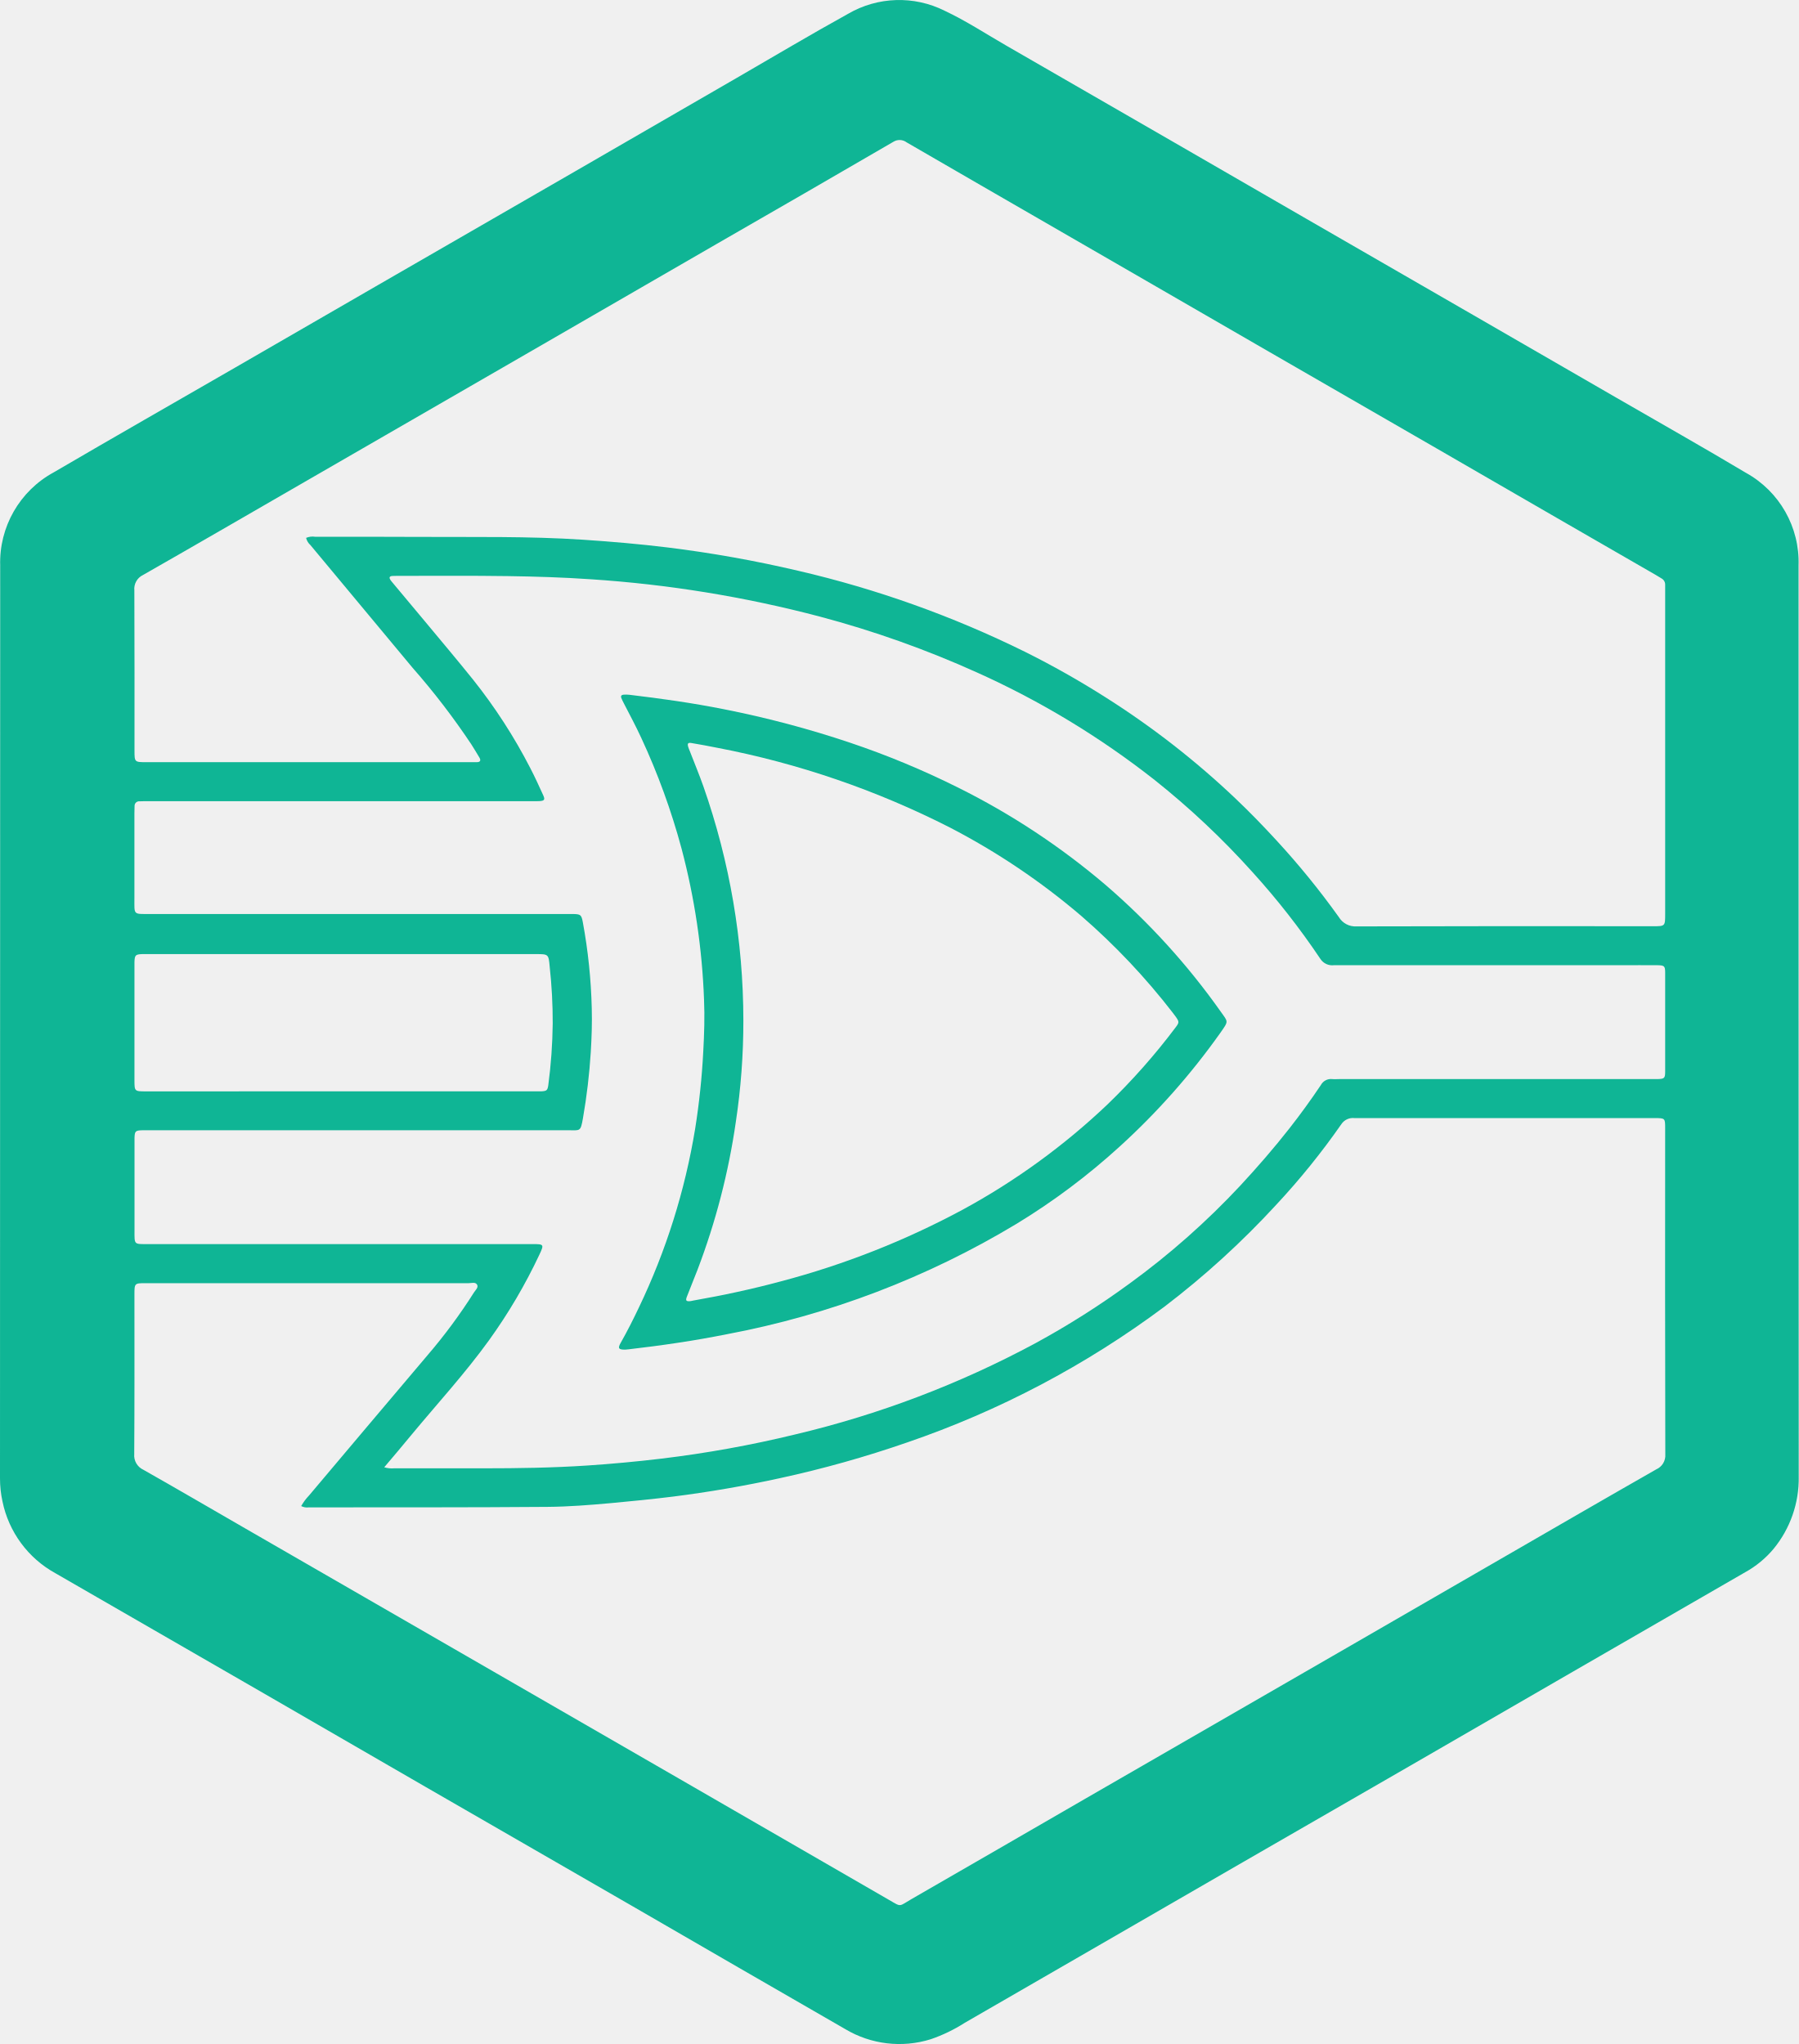
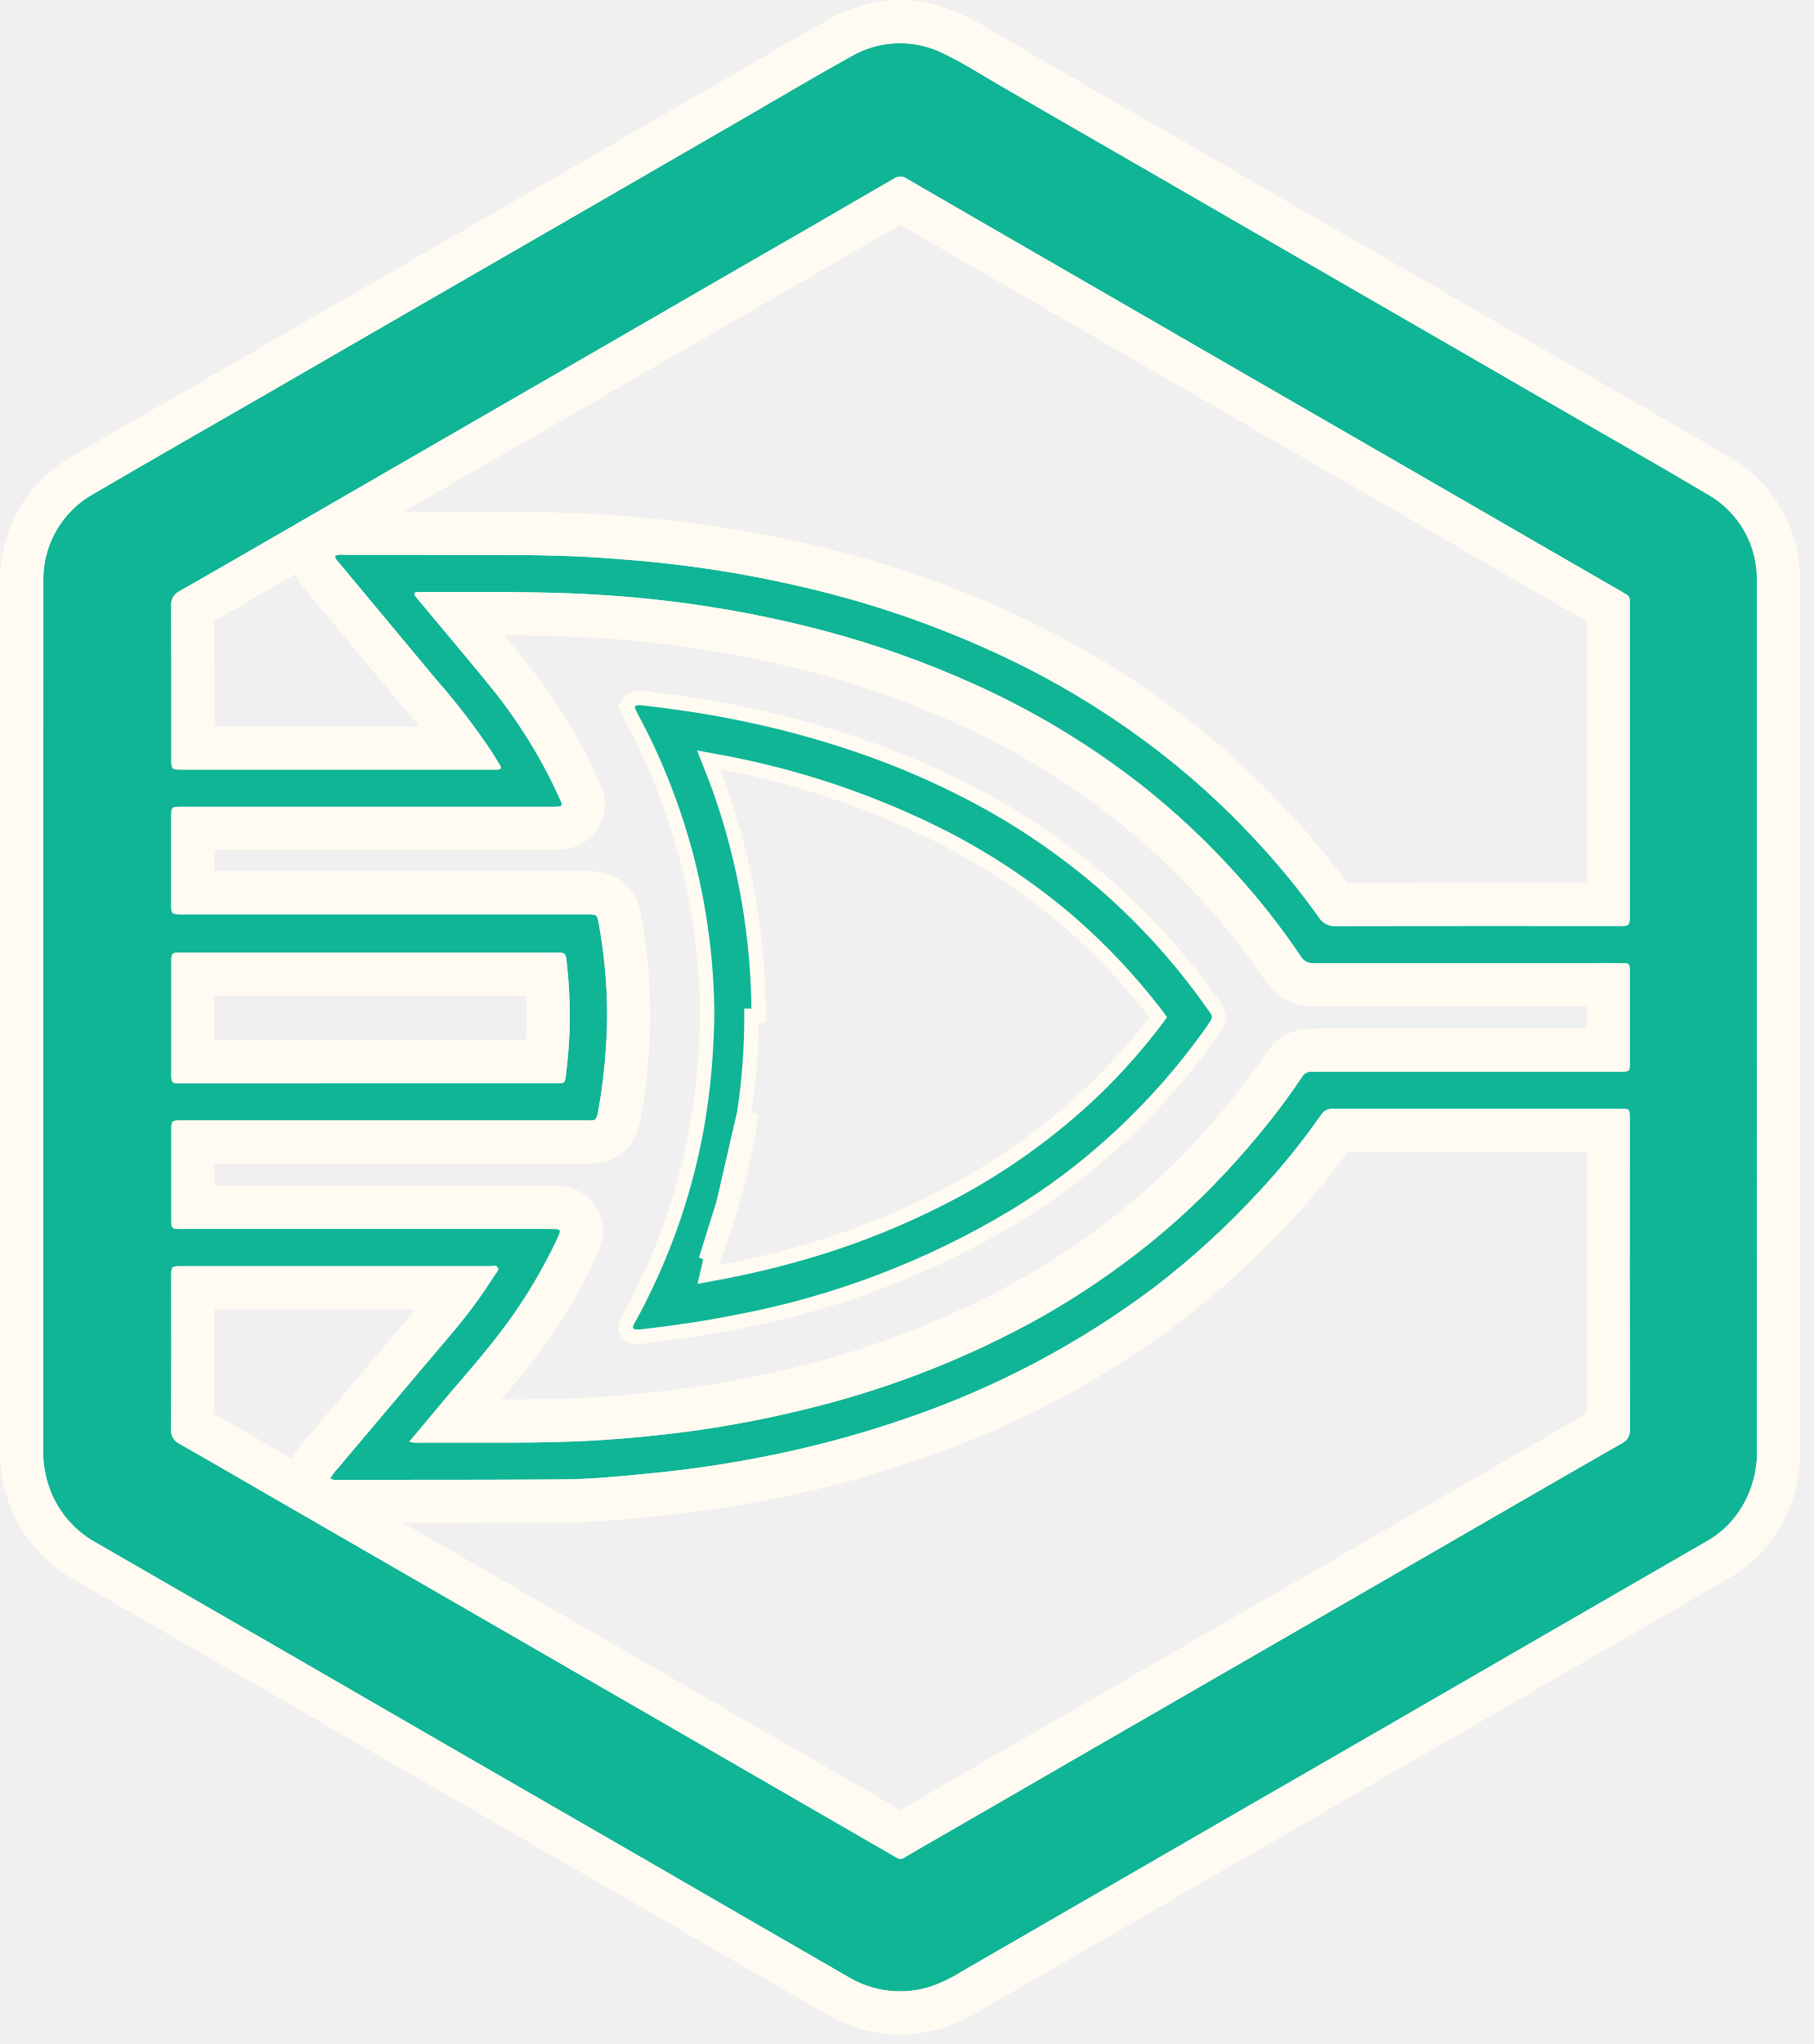
- <svg xmlns="http://www.w3.org/2000/svg" width="119.08" height="135.34" viewBox="0 0 119.08 135.34">
-   <g>
-     <path d="M119.071,67.667q0,15.059.009,30.117a7.323,7.323,0,0,1-1.663,4.769,6.612,6.612,0,0,1-1.884,1.552q-5.708,3.3-11.423,6.594-5.356,3.093-10.71,6.192-5.535,3.195-11.072,6.384-4.228,2.44-8.455,4.885-5,2.889-10.005,5.778a10.486,10.486,0,0,1-2.249,1.086,6.978,6.978,0,0,1-5.666-.673q-7.044-4.058-14.077-8.134-6.84-3.948-13.684-7.89-5.358-3.093-10.71-6.193-5.512-3.183-11.028-6.359c-.93-.536-1.862-1.068-2.79-1.609a7.04,7.04,0,0,1-3.5-4.752A7.116,7.116,0,0,1,0,97.893q0-30.219.013-60.44a6.79,6.79,0,0,1,3.538-6.174c3.986-2.332,8-4.621,12-6.93q4.739-2.735,9.473-5.474,6.508-3.756,13.018-7.511Q43.4,8.271,48.75,5.172c2.464-1.424,4.909-2.883,7.4-4.26a6.724,6.724,0,0,1,6.389-.2c1.418.667,2.734,1.533,4.092,2.315Q72.168,6.214,77.7,9.411q4.383,2.531,8.764,5.064,5.558,3.209,11.115,6.412,4.716,2.723,9.43,5.447c2.862,1.654,5.741,3.28,8.579,4.974a6.753,6.753,0,0,1,3.481,6.139Q119.073,52.557,119.071,67.667ZM20.264,35.615a1.093,1.093,0,0,1,.605-.073c2.284,0,4.567-.005,6.851.008,3.628.02,7.257-.053,10.883.187,1.87.124,3.734.284,5.594.512a81.211,81.211,0,0,1,8.648,1.544,69.237,69.237,0,0,1,15.034,5.376,58.631,58.631,0,0,1,5.294,2.992,55.858,55.858,0,0,1,8.654,6.745c.926.88,1.816,1.8,2.68,2.741a52.725,52.725,0,0,1,4.125,5.072,1.279,1.279,0,0,0,1.172.621q9.817-.026,19.635-.011c.8,0,.8,0,.8-.825V39.182c0-.153,0-.307,0-.46A.465.465,0,0,0,110,38.3c-.132-.079-.261-.16-.394-.237q-3.255-1.878-6.51-3.754-4.006-2.313-8.011-4.631-5.534-3.193-11.07-6.386-4.383-2.529-8.764-5.065L64.892,12.245q-2.434-1.405-4.867-2.817a.776.776,0,0,0-.891-.033Q53.28,12.8,47.406,16.175,41.675,19.487,35.944,22.8,27.621,27.608,19.3,32.41c-3.277,1.891-6.548,3.79-9.835,5.664a1.015,1.015,0,0,0-.57,1.021c.016,3.528.008,7.056.009,10.584,0,.786,0,.787.79.787H31.216c.12,0,.239,0,.358,0,.222-.005.274-.113.167-.3-.173-.294-.352-.584-.533-.873a47.788,47.788,0,0,0-3.885-5.066q-3.386-4.065-6.768-8.131A.941.941,0,0,1,20.264,35.615Zm-.325,64.106a3.608,3.608,0,0,1,.531-.712q1.858-2.21,3.723-4.414,2.061-2.44,4.125-4.878a35.777,35.777,0,0,0,3.066-4.148c.1-.153.295-.319.207-.494-.107-.21-.368-.112-.561-.112q-10.686-.007-21.373,0c-.756,0-.757,0-.757.775,0,3.511.01,7.022-.013,10.533a1.045,1.045,0,0,0,.608,1.049c2.209,1.25,4.4,2.532,6.6,3.8l14.791,8.532q7.04,4.062,14.081,8.124,6.951,4.012,13.9,8.029c.839.485.61.438,1.5-.074,3.827-2.2,7.643-4.416,11.465-6.623q8.367-4.832,16.737-9.657,5.535-3.195,11.067-6.393c3.335-1.926,6.667-3.858,10.012-5.766a1.008,1.008,0,0,0,.6-1q-.023-10.788-.01-21.578c0-.678,0-.678-.685-.682H97.9c-2.744,0-5.488,0-8.232,0a.916.916,0,0,0-.864.4,48.245,48.245,0,0,1-4.3,5.325,56.9,56.9,0,0,1-7.432,6.776,62.1,62.1,0,0,1-17.025,8.979,72.783,72.783,0,0,1-8.411,2.362q-3.522.771-7.1,1.223c-1.352.168-2.706.3-4.063.427-1.408.127-2.82.24-4.23.251-5.266.042-10.533.028-15.8.033A.833.833,0,0,1,19.939,99.721Zm5.5-2.567a1.723,1.723,0,0,0,.645.068c1.978,0,3.955,0,5.932,0,2.283,0,4.564-.034,6.844-.184q2.475-.164,4.933-.458a75.664,75.664,0,0,0,8.847-1.6A65.243,65.243,0,0,0,68.51,88.959a55.419,55.419,0,0,0,6.3-3.993,51.309,51.309,0,0,0,7.3-6.461c1.136-1.226,2.23-2.484,3.261-3.8q1.087-1.389,2.071-2.855a.755.755,0,0,1,.757-.4c.152.015.307,0,.46,0h20.608c.153,0,.307,0,.46,0,.458-.013.511-.052.512-.495q.007-3.273,0-6.545c0-.446-.051-.491-.507-.5-.8-.007-1.6,0-2.4,0q-9.511,0-19.022,0a.936.936,0,0,1-.9-.423,49.941,49.941,0,0,0-4.5-5.75,53.285,53.285,0,0,0-6.468-6.09A56.42,56.42,0,0,0,64.7,44.536a67.143,67.143,0,0,0-10.441-3.714A79.953,79.953,0,0,0,39.1,38.354c-1.817-.126-3.641-.181-5.463-.208-2.454-.036-4.909-.014-7.363-.016-.1,0-.205,0-.307.007-.213.019-.208.133-.11.278a1.514,1.514,0,0,0,.095.12c.721.862,1.445,1.723,2.163,2.588,1.067,1.284,2.145,2.56,3.191,3.861a35.32,35.32,0,0,1,3.8,5.873c.307.589.582,1.2.857,1.8.132.289.079.364-.235.387-.17.012-.341.005-.511.005H9.8c-.187,0-.375,0-.562.009a.3.3,0,0,0-.329.314c-.007.153-.01.307-.01.46q0,2.813,0,5.625c0,1.144-.1,1.062,1.036,1.062H37.4c.171,0,.341,0,.512,0,.532.01.579.043.675.554a36.185,36.185,0,0,1,.589,5.686c.027.97-.006,1.94-.065,2.911a40.085,40.085,0,0,1-.516,4.361c-.16.926-.189.807-.972.807q-13.833,0-27.665,0c-.17,0-.341,0-.511,0-.486.012-.527.052-.542.524,0,.136,0,.273,0,.409v5.676c0,.987-.055.929.905.929H35.27c.739,0,.757.021.443.691a35.56,35.56,0,0,1-3.339,5.677c-1.578,2.186-3.4,4.17-5.119,6.243C26.67,95.7,26.075,96.4,25.437,97.154ZM22.552,72.261H35.38c.153,0,.307.005.46,0,.357-.021.409-.068.459-.412a33.83,33.83,0,0,0,.292-4.072,33.715,33.715,0,0,0-.2-3.771c-.073-.833-.083-.832-.92-.832H9.76c-.119,0-.239,0-.358,0-.433.019-.484.073-.5.519,0,.085,0,.17,0,.255q0,3.781,0,7.564c0,.75,0,.751.773.752Z" fill="#0fb595" />
-     <path d="M41.377,89.364c-.43,0-.49-.09-.283-.454.43-.756.82-1.533,1.194-2.318a43.8,43.8,0,0,0,3.734-11.858,48.4,48.4,0,0,0,.537-5.129c.063-1.142.1-2.283.05-3.422A45.589,45.589,0,0,0,45.124,56.2a45.362,45.362,0,0,0-2.67-7.341c-.359-.775-.759-1.526-1.15-2.282a3.458,3.458,0,0,1-.174-.37c-.046-.123.021-.2.143-.21a2.224,2.224,0,0,1,.408.008c2.081.249,4.156.539,6.212.949a66.567,66.567,0,0,1,8.395,2.226,55.96,55.96,0,0,1,7.124,2.96A48.015,48.015,0,0,1,73.2,58.6a46.36,46.36,0,0,1,7.611,8.377c.5.709.543.605-.017,1.406a46.54,46.54,0,0,1-6.662,7.528,44.255,44.255,0,0,1-6.82,5.114,57.866,57.866,0,0,1-19.2,7.32c-2.157.432-4.33.748-6.513,1C41.517,89.357,41.432,89.36,41.377,89.364ZM49.213,67.57a44.589,44.589,0,0,1-.5,6.72,45.8,45.8,0,0,1-2.532,9.777c-.23.605-.484,1.2-.713,1.806-.094.246-.035.306.23.28.067-.006.133-.027.2-.039,1.948-.342,3.88-.754,5.79-1.269a54.938,54.938,0,0,0,12.05-4.751,45.33,45.33,0,0,0,9.565-6.951,42.852,42.852,0,0,0,4.533-5.125c.234-.307.232-.365.018-.675-.068-.1-.14-.194-.214-.287a44.432,44.432,0,0,0-6.062-6.414,45.859,45.859,0,0,0-8.674-5.84,57.86,57.86,0,0,0-15.421-5.289q-.852-.171-1.709-.315c-.23-.038-.278.033-.213.256.029.1.073.191.109.287.3.779.623,1.55.9,2.338A46.909,46.909,0,0,1,49.213,67.57Z" fill="#0fb595" />
-   </g>
+ <svg xmlns="http://www.w3.org/2000/svg" width="126" height="142" viewBox="0 0 126 142" fill="none">
+   <mask id="path-1-outside-1" maskUnits="userSpaceOnUse" x="0" y="0.001" width="126" height="142" fill="black">
+     <rect fill="white" y="0.001" width="126" height="142" />
+     <path d="M122.071 70.667C122.071 80.706 122.074 90.745 122.08 100.784C122.109 102.521 121.519 104.211 120.417 105.553C119.891 106.183 119.252 106.709 118.533 107.105C114.728 109.305 110.92 111.503 107.11 113.699C103.539 115.761 99.969 117.825 96.4 119.891C92.71 122.021 89.019 124.149 85.328 126.275C82.509 127.902 79.691 129.53 76.873 131.16C73.54 133.086 70.205 135.012 66.868 136.938C66.164 137.388 65.409 137.753 64.619 138.024C63.681 138.317 62.691 138.409 61.714 138.293C60.738 138.177 59.797 137.856 58.953 137.351C54.257 134.646 49.565 131.934 44.876 129.217C40.316 126.585 35.755 123.955 31.192 121.327C27.62 119.265 24.05 117.201 20.482 115.134C16.807 113.012 13.131 110.892 9.454 108.775C8.524 108.239 7.592 107.707 6.664 107.166C5.771 106.674 4.996 105.995 4.392 105.174C3.788 104.354 3.369 103.412 3.164 102.414C3.055 101.914 3 101.404 3 100.893C3 80.747 3.004 60.6 3.013 40.453C2.974 39.197 3.284 37.955 3.908 36.865C4.533 35.775 5.448 34.88 6.551 34.279C10.537 31.947 14.551 29.658 18.551 27.349C21.71 25.526 24.868 23.701 28.024 21.875C32.363 19.371 36.702 16.867 41.042 14.364C44.614 12.302 48.183 10.238 51.75 8.172C54.214 6.748 56.659 5.289 59.15 3.912C60.115 3.351 61.204 3.039 62.319 3.004C63.435 2.969 64.541 3.213 65.539 3.712C66.957 4.379 68.273 5.245 69.631 6.027C73.322 8.152 77.012 10.28 80.7 12.411C83.622 14.098 86.543 15.786 89.464 17.475C93.169 19.614 96.874 21.752 100.579 23.887C103.723 25.702 106.866 27.518 110.009 29.334C112.871 30.988 115.75 32.614 118.588 34.308C119.678 34.911 120.58 35.803 121.194 36.887C121.809 37.97 122.111 39.202 122.069 40.447C122.072 50.52 122.072 60.594 122.071 70.667ZM23.264 38.615C23.455 38.534 23.665 38.508 23.869 38.542C26.153 38.542 28.436 38.537 30.72 38.55C34.348 38.57 37.977 38.497 41.603 38.737C43.473 38.861 45.337 39.021 47.197 39.249C50.105 39.607 52.992 40.123 55.845 40.793C61.047 41.999 66.092 43.803 70.879 46.169C72.694 47.074 74.461 48.073 76.173 49.161C79.272 51.12 82.171 53.379 84.827 55.906C85.753 56.786 86.643 57.706 87.507 58.647C88.986 60.251 90.363 61.945 91.632 63.719C91.752 63.92 91.925 64.084 92.131 64.193C92.338 64.303 92.57 64.353 92.804 64.34C99.349 64.323 105.894 64.319 112.439 64.329C113.239 64.329 113.239 64.329 113.239 63.504V42.182C113.239 42.029 113.239 41.875 113.239 41.722C113.242 41.636 113.221 41.552 113.179 41.477C113.137 41.403 113.075 41.342 113 41.3C112.868 41.221 112.739 41.14 112.606 41.063C110.436 39.811 108.266 38.56 106.096 37.309C103.425 35.767 100.755 34.223 98.085 32.678C94.396 30.549 90.706 28.421 87.015 26.292C84.093 24.606 81.172 22.918 78.251 21.227L67.892 15.245C66.269 14.308 64.647 13.369 63.025 12.428C62.898 12.332 62.744 12.277 62.585 12.271C62.425 12.265 62.268 12.308 62.134 12.395C58.231 14.665 54.322 16.925 50.406 19.175C46.585 21.383 42.765 23.591 38.944 25.8C33.395 29.005 27.847 32.209 22.3 35.41C19.023 37.301 15.752 39.2 12.465 41.074C12.276 41.165 12.12 41.311 12.018 41.494C11.916 41.677 11.873 41.887 11.895 42.095C11.911 45.623 11.903 49.151 11.904 52.679C11.904 53.465 11.904 53.466 12.694 53.466H34.216C34.336 53.466 34.455 53.466 34.574 53.466C34.796 53.461 34.848 53.353 34.741 53.166C34.568 52.872 34.389 52.582 34.208 52.293C33.027 50.52 31.73 48.827 30.323 47.227C28.066 44.517 25.81 41.807 23.555 39.096C23.411 38.969 23.31 38.801 23.264 38.615V38.615ZM22.939 102.721C23.086 102.463 23.264 102.224 23.47 102.009C24.709 100.536 25.95 99.064 27.193 97.595C28.567 95.968 29.942 94.342 31.318 92.717C32.438 91.41 33.463 90.024 34.384 88.569C34.484 88.416 34.679 88.25 34.591 88.075C34.484 87.865 34.223 87.963 34.03 87.963C26.906 87.958 19.782 87.958 12.657 87.963C11.901 87.963 11.9 87.963 11.9 88.738C11.9 92.249 11.91 95.76 11.887 99.271C11.867 99.487 11.914 99.705 12.023 99.893C12.132 100.081 12.297 100.23 12.495 100.32C14.704 101.57 16.895 102.852 19.095 104.12L33.886 112.652C38.579 115.36 43.273 118.068 47.967 120.776C52.601 123.451 57.234 126.127 61.867 128.805C62.706 129.29 62.477 129.243 63.367 128.731C67.194 126.531 71.01 124.315 74.832 122.108C80.41 118.887 85.989 115.668 91.569 112.451C95.259 110.321 98.948 108.19 102.636 106.058C105.971 104.132 109.303 102.2 112.648 100.292C112.839 100.208 113 100.067 113.107 99.888C113.215 99.708 113.264 99.5 113.248 99.292C113.233 92.1 113.229 84.907 113.238 77.714C113.238 77.036 113.238 77.036 112.553 77.032H100.9C98.156 77.032 95.412 77.032 92.668 77.032C92.501 77.013 92.332 77.04 92.18 77.111C92.028 77.181 91.897 77.293 91.804 77.432C90.499 79.307 89.062 81.086 87.504 82.757C85.231 85.231 82.745 87.498 80.072 89.533C74.898 93.393 69.154 96.422 63.047 98.512C60.293 99.467 57.484 100.256 54.636 100.874C52.288 101.388 49.921 101.796 47.536 102.097C46.184 102.265 44.83 102.397 43.473 102.524C42.065 102.651 40.653 102.764 39.243 102.775C33.977 102.817 28.71 102.803 23.443 102.808C23.27 102.833 23.094 102.802 22.939 102.721ZM28.439 100.154C28.648 100.217 28.867 100.24 29.084 100.222C31.062 100.222 33.039 100.222 35.016 100.222C37.299 100.222 39.58 100.188 41.86 100.038C43.51 99.929 45.154 99.776 46.793 99.58C49.771 99.222 52.725 98.688 55.64 97.98C61.17 96.673 66.505 94.648 71.51 91.959C73.697 90.771 75.802 89.437 77.81 87.966C80.443 86.049 82.887 83.885 85.11 81.505C86.246 80.279 87.34 79.021 88.371 77.705C89.096 76.779 89.786 75.827 90.442 74.85C90.513 74.715 90.623 74.604 90.758 74.532C90.894 74.461 91.047 74.432 91.199 74.45C91.351 74.465 91.506 74.45 91.659 74.45H112.267C112.42 74.45 112.574 74.45 112.727 74.45C113.185 74.437 113.238 74.398 113.239 73.955C113.244 71.773 113.244 69.591 113.239 67.41C113.239 66.964 113.188 66.919 112.732 66.91C111.932 66.903 111.132 66.91 110.332 66.91C103.991 66.91 97.651 66.91 91.31 66.91C91.135 66.931 90.958 66.903 90.799 66.828C90.64 66.753 90.505 66.635 90.41 66.487C89.052 64.463 87.548 62.541 85.91 60.737C83.927 58.531 81.764 56.493 79.442 54.647C75.832 51.808 71.889 49.42 67.7 47.536C64.328 46.012 60.836 44.77 57.259 43.822C52.297 42.515 47.221 41.688 42.1 41.354C40.283 41.228 38.459 41.173 36.637 41.146C34.183 41.11 31.728 41.132 29.274 41.13C29.174 41.13 29.069 41.13 28.967 41.137C28.754 41.156 28.759 41.27 28.857 41.415C28.887 41.457 28.918 41.497 28.952 41.535C29.673 42.397 30.397 43.258 31.115 44.123C32.182 45.407 33.26 46.683 34.306 47.984C35.764 49.811 37.037 51.778 38.106 53.857C38.413 54.446 38.688 55.057 38.963 55.657C39.095 55.946 39.042 56.021 38.728 56.044C38.558 56.056 38.387 56.049 38.217 56.049H12.8C12.613 56.049 12.425 56.049 12.238 56.058C12.195 56.054 12.152 56.059 12.111 56.073C12.07 56.087 12.033 56.11 12.002 56.14C11.97 56.169 11.946 56.206 11.93 56.246C11.914 56.286 11.907 56.329 11.909 56.372C11.902 56.525 11.899 56.679 11.899 56.832C11.899 58.707 11.899 60.582 11.899 62.457C11.899 63.601 11.799 63.519 12.935 63.519H40.4C40.571 63.519 40.741 63.519 40.912 63.519C41.444 63.529 41.491 63.562 41.587 64.073C41.933 65.95 42.13 67.851 42.176 69.759C42.203 70.729 42.17 71.699 42.111 72.67C42.019 74.132 41.847 75.588 41.595 77.031C41.435 77.957 41.406 77.838 40.623 77.838C31.401 77.838 22.179 77.838 12.958 77.838C12.788 77.838 12.617 77.838 12.447 77.838C11.961 77.85 11.92 77.89 11.905 78.362C11.905 78.498 11.905 78.635 11.905 78.771V84.447C11.905 85.434 11.85 85.376 12.81 85.376H38.27C39.009 85.376 39.027 85.397 38.713 86.067C37.778 88.059 36.66 89.959 35.374 91.744C33.796 93.93 31.974 95.914 30.255 97.987C29.67 98.7 29.075 99.4 28.437 100.154H28.439ZM25.552 75.261H38.38C38.533 75.261 38.687 75.266 38.84 75.261C39.197 75.24 39.249 75.193 39.299 74.849C39.478 73.499 39.576 72.139 39.591 70.777C39.595 69.517 39.528 68.258 39.391 67.006C39.318 66.173 39.308 66.174 38.471 66.174H12.76C12.641 66.174 12.521 66.174 12.402 66.174C11.969 66.193 11.918 66.247 11.902 66.693C11.902 66.778 11.902 66.863 11.902 66.948C11.902 69.469 11.902 71.99 11.902 74.512C11.902 75.262 11.902 75.263 12.675 75.264L25.552 75.261Z" />
+   </mask>
+   <path d="M122.071 70.667C122.071 80.706 122.074 90.745 122.08 100.784C122.109 102.521 121.519 104.211 120.417 105.553C119.891 106.183 119.252 106.709 118.533 107.105C114.728 109.305 110.92 111.503 107.11 113.699C103.539 115.761 99.969 117.825 96.4 119.891C92.71 122.021 89.019 124.149 85.328 126.275C82.509 127.902 79.691 129.53 76.873 131.16C73.54 133.086 70.205 135.012 66.868 136.938C66.164 137.388 65.409 137.753 64.619 138.024C63.681 138.317 62.691 138.409 61.714 138.293C60.738 138.177 59.797 137.856 58.953 137.351C54.257 134.646 49.565 131.934 44.876 129.217C40.316 126.585 35.755 123.955 31.192 121.327C27.62 119.265 24.05 117.201 20.482 115.134C16.807 113.012 13.131 110.892 9.454 108.775C8.524 108.239 7.592 107.707 6.664 107.166C5.771 106.674 4.996 105.995 4.392 105.174C3.788 104.354 3.369 103.412 3.164 102.414C3.055 101.914 3 101.404 3 100.893C3 80.747 3.004 60.6 3.013 40.453C2.974 39.197 3.284 37.955 3.908 36.865C4.533 35.775 5.448 34.88 6.551 34.279C10.537 31.947 14.551 29.658 18.551 27.349C21.71 25.526 24.868 23.701 28.024 21.875C32.363 19.371 36.702 16.867 41.042 14.364C44.614 12.302 48.183 10.238 51.75 8.172C54.214 6.748 56.659 5.289 59.15 3.912C60.115 3.351 61.204 3.039 62.319 3.004C63.435 2.969 64.541 3.213 65.539 3.712C66.957 4.379 68.273 5.245 69.631 6.027C73.322 8.152 77.012 10.28 80.7 12.411C83.622 14.098 86.543 15.786 89.464 17.475C93.169 19.614 96.874 21.752 100.579 23.887C103.723 25.702 106.866 27.518 110.009 29.334C112.871 30.988 115.75 32.614 118.588 34.308C119.678 34.911 120.58 35.803 121.194 36.887C121.809 37.97 122.111 39.202 122.069 40.447C122.072 50.52 122.072 60.594 122.071 70.667ZM23.264 38.615C23.455 38.534 23.665 38.508 23.869 38.542C26.153 38.542 28.436 38.537 30.72 38.55C34.348 38.57 37.977 38.497 41.603 38.737C43.473 38.861 45.337 39.021 47.197 39.249C50.105 39.607 52.992 40.123 55.845 40.793C61.047 41.999 66.092 43.803 70.879 46.169C72.694 47.074 74.461 48.073 76.173 49.161C79.272 51.12 82.171 53.379 84.827 55.906C85.753 56.786 86.643 57.706 87.507 58.647C88.986 60.251 90.363 61.945 91.632 63.719C91.752 63.92 91.925 64.084 92.131 64.193C92.338 64.303 92.57 64.353 92.804 64.34C99.349 64.323 105.894 64.319 112.439 64.329C113.239 64.329 113.239 64.329 113.239 63.504V42.182C113.239 42.029 113.239 41.875 113.239 41.722C113.242 41.636 113.221 41.552 113.179 41.477C113.137 41.403 113.075 41.342 113 41.3C112.868 41.221 112.739 41.14 112.606 41.063C110.436 39.811 108.266 38.56 106.096 37.309C103.425 35.767 100.755 34.223 98.085 32.678C94.396 30.549 90.706 28.421 87.015 26.292C84.093 24.606 81.172 22.918 78.251 21.227L67.892 15.245C66.269 14.308 64.647 13.369 63.025 12.428C62.898 12.332 62.744 12.277 62.585 12.271C62.425 12.265 62.268 12.308 62.134 12.395C58.231 14.665 54.322 16.925 50.406 19.175C46.585 21.383 42.765 23.591 38.944 25.8C33.395 29.005 27.847 32.209 22.3 35.41C19.023 37.301 15.752 39.2 12.465 41.074C12.276 41.165 12.12 41.311 12.018 41.494C11.916 41.677 11.873 41.887 11.895 42.095C11.911 45.623 11.903 49.151 11.904 52.679C11.904 53.465 11.904 53.466 12.694 53.466H34.216C34.336 53.466 34.455 53.466 34.574 53.466C34.796 53.461 34.848 53.353 34.741 53.166C34.568 52.872 34.389 52.582 34.208 52.293C33.027 50.52 31.73 48.827 30.323 47.227C28.066 44.517 25.81 41.807 23.555 39.096C23.411 38.969 23.31 38.801 23.264 38.615V38.615ZM22.939 102.721C23.086 102.463 23.264 102.224 23.47 102.009C24.709 100.536 25.95 99.064 27.193 97.595C28.567 95.968 29.942 94.342 31.318 92.717C32.438 91.41 33.463 90.024 34.384 88.569C34.484 88.416 34.679 88.25 34.591 88.075C34.484 87.865 34.223 87.963 34.03 87.963C26.906 87.958 19.782 87.958 12.657 87.963C11.901 87.963 11.9 87.963 11.9 88.738C11.9 92.249 11.91 95.76 11.887 99.271C11.867 99.487 11.914 99.705 12.023 99.893C12.132 100.081 12.297 100.23 12.495 100.32C14.704 101.57 16.895 102.852 19.095 104.12L33.886 112.652C38.579 115.36 43.273 118.068 47.967 120.776C52.601 123.451 57.234 126.127 61.867 128.805C62.706 129.29 62.477 129.243 63.367 128.731C67.194 126.531 71.01 124.315 74.832 122.108C80.41 118.887 85.989 115.668 91.569 112.451C95.259 110.321 98.948 108.19 102.636 106.058C105.971 104.132 109.303 102.2 112.648 100.292C112.839 100.208 113 100.067 113.107 99.888C113.215 99.708 113.264 99.5 113.248 99.292C113.233 92.1 113.229 84.907 113.238 77.714C113.238 77.036 113.238 77.036 112.553 77.032H100.9C98.156 77.032 95.412 77.032 92.668 77.032C92.501 77.013 92.332 77.04 92.18 77.111C92.028 77.181 91.897 77.293 91.804 77.432C90.499 79.307 89.062 81.086 87.504 82.757C85.231 85.231 82.745 87.498 80.072 89.533C74.898 93.393 69.154 96.422 63.047 98.512C60.293 99.467 57.484 100.256 54.636 100.874C52.288 101.388 49.921 101.796 47.536 102.097C46.184 102.265 44.83 102.397 43.473 102.524C42.065 102.651 40.653 102.764 39.243 102.775C33.977 102.817 28.71 102.803 23.443 102.808C23.27 102.833 23.094 102.802 22.939 102.721ZM28.439 100.154C28.648 100.217 28.867 100.24 29.084 100.222C31.062 100.222 33.039 100.222 35.016 100.222C37.299 100.222 39.58 100.188 41.86 100.038C43.51 99.929 45.154 99.776 46.793 99.58C49.771 99.222 52.725 98.688 55.64 97.98C61.17 96.673 66.505 94.648 71.51 91.959C73.697 90.771 75.802 89.437 77.81 87.966C80.443 86.049 82.887 83.885 85.11 81.505C86.246 80.279 87.34 79.021 88.371 77.705C89.096 76.779 89.786 75.827 90.442 74.85C90.513 74.715 90.623 74.604 90.758 74.532C90.894 74.461 91.047 74.432 91.199 74.45C91.351 74.465 91.506 74.45 91.659 74.45H112.267C112.42 74.45 112.574 74.45 112.727 74.45C113.185 74.437 113.238 74.398 113.239 73.955C113.244 71.773 113.244 69.591 113.239 67.41C113.239 66.964 113.188 66.919 112.732 66.91C111.932 66.903 111.132 66.91 110.332 66.91C103.991 66.91 97.651 66.91 91.31 66.91C91.135 66.931 90.958 66.903 90.799 66.828C90.64 66.753 90.505 66.635 90.41 66.487C89.052 64.463 87.548 62.541 85.91 60.737C83.927 58.531 81.764 56.493 79.442 54.647C75.832 51.808 71.889 49.42 67.7 47.536C64.328 46.012 60.836 44.77 57.259 43.822C52.297 42.515 47.221 41.688 42.1 41.354C40.283 41.228 38.459 41.173 36.637 41.146C34.183 41.11 31.728 41.132 29.274 41.13C29.174 41.13 29.069 41.13 28.967 41.137C28.754 41.156 28.759 41.27 28.857 41.415C28.887 41.457 28.918 41.497 28.952 41.535C29.673 42.397 30.397 43.258 31.115 44.123C32.182 45.407 33.26 46.683 34.306 47.984C35.764 49.811 37.037 51.778 38.106 53.857C38.413 54.446 38.688 55.057 38.963 55.657C39.095 55.946 39.042 56.021 38.728 56.044C38.558 56.056 38.387 56.049 38.217 56.049H12.8C12.613 56.049 12.425 56.049 12.238 56.058C12.195 56.054 12.152 56.059 12.111 56.073C12.07 56.087 12.033 56.11 12.002 56.14C11.97 56.169 11.946 56.206 11.93 56.246C11.914 56.286 11.907 56.329 11.909 56.372C11.902 56.525 11.899 56.679 11.899 56.832C11.899 58.707 11.899 60.582 11.899 62.457C11.899 63.601 11.799 63.519 12.935 63.519H40.4C40.571 63.519 40.741 63.519 40.912 63.519C41.444 63.529 41.491 63.562 41.587 64.073C41.933 65.95 42.13 67.851 42.176 69.759C42.203 70.729 42.17 71.699 42.111 72.67C42.019 74.132 41.847 75.588 41.595 77.031C41.435 77.957 41.406 77.838 40.623 77.838C31.401 77.838 22.179 77.838 12.958 77.838C12.788 77.838 12.617 77.838 12.447 77.838C11.961 77.85 11.92 77.89 11.905 78.362C11.905 78.498 11.905 78.635 11.905 78.771V84.447C11.905 85.434 11.85 85.376 12.81 85.376H38.27C39.009 85.376 39.027 85.397 38.713 86.067C37.778 88.059 36.66 89.959 35.374 91.744C33.796 93.93 31.974 95.914 30.255 97.987C29.67 98.7 29.075 99.4 28.437 100.154H28.439ZM25.552 75.261H38.38C38.533 75.261 38.687 75.266 38.84 75.261C39.197 75.24 39.249 75.193 39.299 74.849C39.478 73.499 39.576 72.139 39.591 70.777C39.595 69.517 39.528 68.258 39.391 67.006C39.318 66.173 39.308 66.174 38.471 66.174H12.76C12.641 66.174 12.521 66.174 12.402 66.174C11.969 66.193 11.918 66.247 11.902 66.693C11.902 66.778 11.902 66.863 11.902 66.948C11.902 69.469 11.902 71.99 11.902 74.512C11.902 75.262 11.902 75.263 12.675 75.264L25.552 75.261Z" fill="#0FB595" />
+   <path d="M122.071 70.667C122.071 80.706 122.074 90.745 122.08 100.784C122.109 102.521 121.519 104.211 120.417 105.553C119.891 106.183 119.252 106.709 118.533 107.105C114.728 109.305 110.92 111.503 107.11 113.699C103.539 115.761 99.969 117.825 96.4 119.891C92.71 122.021 89.019 124.149 85.328 126.275C82.509 127.902 79.691 129.53 76.873 131.16C73.54 133.086 70.205 135.012 66.868 136.938C66.164 137.388 65.409 137.753 64.619 138.024C63.681 138.317 62.691 138.409 61.714 138.293C60.738 138.177 59.797 137.856 58.953 137.351C54.257 134.646 49.565 131.934 44.876 129.217C40.316 126.585 35.755 123.955 31.192 121.327C27.62 119.265 24.05 117.201 20.482 115.134C16.807 113.012 13.131 110.892 9.454 108.775C8.524 108.239 7.592 107.707 6.664 107.166C5.771 106.674 4.996 105.995 4.392 105.174C3.788 104.354 3.369 103.412 3.164 102.414C3.055 101.914 3 101.404 3 100.893C3 80.747 3.004 60.6 3.013 40.453C2.974 39.197 3.284 37.955 3.908 36.865C4.533 35.775 5.448 34.88 6.551 34.279C10.537 31.947 14.551 29.658 18.551 27.349C21.71 25.526 24.868 23.701 28.024 21.875C32.363 19.371 36.702 16.867 41.042 14.364C44.614 12.302 48.183 10.238 51.75 8.172C54.214 6.748 56.659 5.289 59.15 3.912C60.115 3.351 61.204 3.039 62.319 3.004C63.435 2.969 64.541 3.213 65.539 3.712C66.957 4.379 68.273 5.245 69.631 6.027C73.322 8.152 77.012 10.28 80.7 12.411C83.622 14.098 86.543 15.786 89.464 17.475C93.169 19.614 96.874 21.752 100.579 23.887C103.723 25.702 106.866 27.518 110.009 29.334C112.871 30.988 115.75 32.614 118.588 34.308C119.678 34.911 120.58 35.803 121.194 36.887C121.809 37.97 122.111 39.202 122.069 40.447C122.072 50.52 122.072 60.594 122.071 70.667ZM23.264 38.615C23.455 38.534 23.665 38.508 23.869 38.542C26.153 38.542 28.436 38.537 30.72 38.55C34.348 38.57 37.977 38.497 41.603 38.737C43.473 38.861 45.337 39.021 47.197 39.249C50.105 39.607 52.992 40.123 55.845 40.793C61.047 41.999 66.092 43.803 70.879 46.169C72.694 47.074 74.461 48.073 76.173 49.161C79.272 51.12 82.171 53.379 84.827 55.906C85.753 56.786 86.643 57.706 87.507 58.647C88.986 60.251 90.363 61.945 91.632 63.719C91.752 63.92 91.925 64.084 92.131 64.193C92.338 64.303 92.57 64.353 92.804 64.34C99.349 64.323 105.894 64.319 112.439 64.329C113.239 64.329 113.239 64.329 113.239 63.504V42.182C113.239 42.029 113.239 41.875 113.239 41.722C113.242 41.636 113.221 41.552 113.179 41.477C113.137 41.403 113.075 41.342 113 41.3C112.868 41.221 112.739 41.14 112.606 41.063C110.436 39.811 108.266 38.56 106.096 37.309C103.425 35.767 100.755 34.223 98.085 32.678C94.396 30.549 90.706 28.421 87.015 26.292C84.093 24.606 81.172 22.918 78.251 21.227L67.892 15.245C66.269 14.308 64.647 13.369 63.025 12.428C62.898 12.332 62.744 12.277 62.585 12.271C62.425 12.265 62.268 12.308 62.134 12.395C58.231 14.665 54.322 16.925 50.406 19.175C46.585 21.383 42.765 23.591 38.944 25.8C33.395 29.005 27.847 32.209 22.3 35.41C19.023 37.301 15.752 39.2 12.465 41.074C12.276 41.165 12.12 41.311 12.018 41.494C11.916 41.677 11.873 41.887 11.895 42.095C11.911 45.623 11.903 49.151 11.904 52.679C11.904 53.465 11.904 53.466 12.694 53.466H34.216C34.336 53.466 34.455 53.466 34.574 53.466C34.796 53.461 34.848 53.353 34.741 53.166C34.568 52.872 34.389 52.582 34.208 52.293C33.027 50.52 31.73 48.827 30.323 47.227C28.066 44.517 25.81 41.807 23.555 39.096C23.411 38.969 23.31 38.801 23.264 38.615V38.615ZM22.939 102.721C23.086 102.463 23.264 102.224 23.47 102.009C24.709 100.536 25.95 99.064 27.193 97.595C28.567 95.968 29.942 94.342 31.318 92.717C32.438 91.41 33.463 90.024 34.384 88.569C34.484 88.416 34.679 88.25 34.591 88.075C34.484 87.865 34.223 87.963 34.03 87.963C26.906 87.958 19.782 87.958 12.657 87.963C11.901 87.963 11.9 87.963 11.9 88.738C11.9 92.249 11.91 95.76 11.887 99.271C11.867 99.487 11.914 99.705 12.023 99.893C12.132 100.081 12.297 100.23 12.495 100.32C14.704 101.57 16.895 102.852 19.095 104.12L33.886 112.652C38.579 115.36 43.273 118.068 47.967 120.776C52.601 123.451 57.234 126.127 61.867 128.805C62.706 129.29 62.477 129.243 63.367 128.731C67.194 126.531 71.01 124.315 74.832 122.108C80.41 118.887 85.989 115.668 91.569 112.451C95.259 110.321 98.948 108.19 102.636 106.058C105.971 104.132 109.303 102.2 112.648 100.292C112.839 100.208 113 100.067 113.107 99.888C113.215 99.708 113.264 99.5 113.248 99.292C113.233 92.1 113.229 84.907 113.238 77.714C113.238 77.036 113.238 77.036 112.553 77.032H100.9C98.156 77.032 95.412 77.032 92.668 77.032C92.501 77.013 92.332 77.04 92.18 77.111C92.028 77.181 91.897 77.293 91.804 77.432C90.499 79.307 89.062 81.086 87.504 82.757C85.231 85.231 82.745 87.498 80.072 89.533C74.898 93.393 69.154 96.422 63.047 98.512C60.293 99.467 57.484 100.256 54.636 100.874C52.288 101.388 49.921 101.796 47.536 102.097C46.184 102.265 44.83 102.397 43.473 102.524C42.065 102.651 40.653 102.764 39.243 102.775C33.977 102.817 28.71 102.803 23.443 102.808C23.27 102.833 23.094 102.802 22.939 102.721ZM28.439 100.154C28.648 100.217 28.867 100.24 29.084 100.222C31.062 100.222 33.039 100.222 35.016 100.222C37.299 100.222 39.58 100.188 41.86 100.038C43.51 99.929 45.154 99.776 46.793 99.58C49.771 99.222 52.725 98.688 55.64 97.98C61.17 96.673 66.505 94.648 71.51 91.959C73.697 90.771 75.802 89.437 77.81 87.966C80.443 86.049 82.887 83.885 85.11 81.505C86.246 80.279 87.34 79.021 88.371 77.705C89.096 76.779 89.786 75.827 90.442 74.85C90.513 74.715 90.623 74.604 90.758 74.532C90.894 74.461 91.047 74.432 91.199 74.45C91.351 74.465 91.506 74.45 91.659 74.45H112.267C112.42 74.45 112.574 74.45 112.727 74.45C113.185 74.437 113.238 74.398 113.239 73.955C113.244 71.773 113.244 69.591 113.239 67.41C113.239 66.964 113.188 66.919 112.732 66.91C111.932 66.903 111.132 66.91 110.332 66.91C103.991 66.91 97.651 66.91 91.31 66.91C91.135 66.931 90.958 66.903 90.799 66.828C90.64 66.753 90.505 66.635 90.41 66.487C89.052 64.463 87.548 62.541 85.91 60.737C83.927 58.531 81.764 56.493 79.442 54.647C75.832 51.808 71.889 49.42 67.7 47.536C64.328 46.012 60.836 44.77 57.259 43.822C52.297 42.515 47.221 41.688 42.1 41.354C40.283 41.228 38.459 41.173 36.637 41.146C34.183 41.11 31.728 41.132 29.274 41.13C29.174 41.13 29.069 41.13 28.967 41.137C28.754 41.156 28.759 41.27 28.857 41.415C28.887 41.457 28.918 41.497 28.952 41.535C29.673 42.397 30.397 43.258 31.115 44.123C32.182 45.407 33.26 46.683 34.306 47.984C35.764 49.811 37.037 51.778 38.106 53.857C38.413 54.446 38.688 55.057 38.963 55.657C39.095 55.946 39.042 56.021 38.728 56.044C38.558 56.056 38.387 56.049 38.217 56.049H12.8C12.613 56.049 12.425 56.049 12.238 56.058C12.195 56.054 12.152 56.059 12.111 56.073C12.07 56.087 12.033 56.11 12.002 56.14C11.97 56.169 11.946 56.206 11.93 56.246C11.914 56.286 11.907 56.329 11.909 56.372C11.902 56.525 11.899 56.679 11.899 56.832C11.899 58.707 11.899 60.582 11.899 62.457C11.899 63.601 11.799 63.519 12.935 63.519H40.4C40.571 63.519 40.741 63.519 40.912 63.519C41.444 63.529 41.491 63.562 41.587 64.073C41.933 65.95 42.13 67.851 42.176 69.759C42.203 70.729 42.17 71.699 42.111 72.67C42.019 74.132 41.847 75.588 41.595 77.031C41.435 77.957 41.406 77.838 40.623 77.838C31.401 77.838 22.179 77.838 12.958 77.838C12.788 77.838 12.617 77.838 12.447 77.838C11.961 77.85 11.92 77.89 11.905 78.362C11.905 78.498 11.905 78.635 11.905 78.771V84.447C11.905 85.434 11.85 85.376 12.81 85.376H38.27C39.009 85.376 39.027 85.397 38.713 86.067C37.778 88.059 36.66 89.959 35.374 91.744C33.796 93.93 31.974 95.914 30.255 97.987C29.67 98.7 29.075 99.4 28.437 100.154H28.439ZM25.552 75.261H38.38C38.533 75.261 38.687 75.266 38.84 75.261C39.197 75.24 39.249 75.193 39.299 74.849C39.478 73.499 39.576 72.139 39.591 70.777C39.595 69.517 39.528 68.258 39.391 67.006C39.318 66.173 39.308 66.174 38.471 66.174H12.76C12.641 66.174 12.521 66.174 12.402 66.174C11.969 66.193 11.918 66.247 11.902 66.693C11.902 66.778 11.902 66.863 11.902 66.948C11.902 69.469 11.902 71.99 11.902 74.512C11.902 75.262 11.902 75.263 12.675 75.264L25.552 75.261Z" stroke="#FFFAF2" stroke-width="6" mask="url(#path-1-outside-1)" />
+   <path d="M44.377 92.864H44.395L44.413 92.863C44.418 92.862 44.426 92.862 44.436 92.861C44.483 92.859 44.578 92.853 44.663 92.841C46.852 92.588 49.036 92.27 51.207 91.836C58.05 90.55 64.608 88.049 70.57 84.453L70.572 84.452C73.032 82.954 75.342 81.222 77.469 79.28C79.981 76.995 82.239 74.444 84.202 71.672L84.204 71.669C84.22 71.647 84.236 71.624 84.251 71.601C84.364 71.44 84.464 71.298 84.534 71.178C84.615 71.042 84.704 70.859 84.7 70.635C84.695 70.411 84.597 70.235 84.519 70.114C84.471 70.039 84.403 69.945 84.332 69.846C84.295 69.794 84.257 69.741 84.22 69.689L84.219 69.689C82.01 66.562 79.427 63.719 76.526 61.221L76.524 61.219C73.507 58.648 70.186 56.456 66.635 54.693C64.311 53.533 61.909 52.535 59.447 51.706L59.447 51.706C56.68 50.775 53.855 50.026 50.99 49.464C48.916 49.05 46.827 48.758 44.74 48.509L44.74 48.508L44.737 48.508C44.571 48.489 44.403 48.486 44.237 48.498L44.237 48.498L44.232 48.499C44.086 48.511 43.877 48.57 43.735 48.764C43.581 48.975 43.599 49.214 43.662 49.382L43.661 49.382L43.666 49.393C43.723 49.536 43.789 49.676 43.862 49.811C43.932 49.947 44.002 50.081 44.072 50.215C44.394 50.835 44.711 51.444 45 52.069L45.001 52.07C46.088 54.409 46.971 56.838 47.641 59.329C48.494 62.555 48.987 65.866 49.109 69.201L49.109 69.205C49.158 70.32 49.122 71.442 49.06 72.578L49.06 72.579C48.973 74.279 48.795 75.973 48.528 77.654C47.861 81.717 46.619 85.664 44.837 89.376L44.837 89.377C44.465 90.156 44.081 90.921 43.659 91.663L43.659 91.663C43.603 91.762 43.543 91.879 43.509 91.999C43.477 92.115 43.442 92.331 43.574 92.54C43.701 92.742 43.903 92.808 44.013 92.832C44.131 92.859 44.261 92.864 44.377 92.864ZM54.558 87.362C52.767 87.845 50.954 88.237 49.124 88.566L51.713 77.29C52.049 75.066 52.216 72.819 52.213 70.57L52.713 70.57C52.713 70.57 52.713 70.569 52.713 70.569C52.709 65.238 51.806 59.945 50.042 54.914L50.042 54.913C49.853 54.378 49.641 53.842 49.434 53.318C49.362 53.138 49.292 52.96 49.223 52.783C49.611 52.852 49.998 52.926 50.385 53.003L50.385 53.003L50.389 53.004C55.706 54.022 60.853 55.786 65.675 58.247C68.745 59.838 71.623 61.776 74.252 64.021C76.455 65.931 78.462 68.055 80.244 70.362L80.244 70.362L80.249 70.367C80.319 70.456 80.383 70.539 80.441 70.624L80.442 70.627C80.453 70.643 80.463 70.657 80.472 70.67C80.462 70.684 80.451 70.698 80.438 70.715L80.436 70.718C79.081 72.522 77.583 74.216 75.958 75.781C73.119 78.475 69.939 80.786 66.5 82.654C62.72 84.689 58.712 86.269 54.561 87.362L54.558 87.362ZM49.648 87.245C50.863 84.055 51.721 80.741 52.208 77.363L49.181 87.067L49.648 87.245C49.648 87.245 49.648 87.245 49.648 87.245Z" fill="#0FB595" stroke="#FFFAF2" />
</svg>
